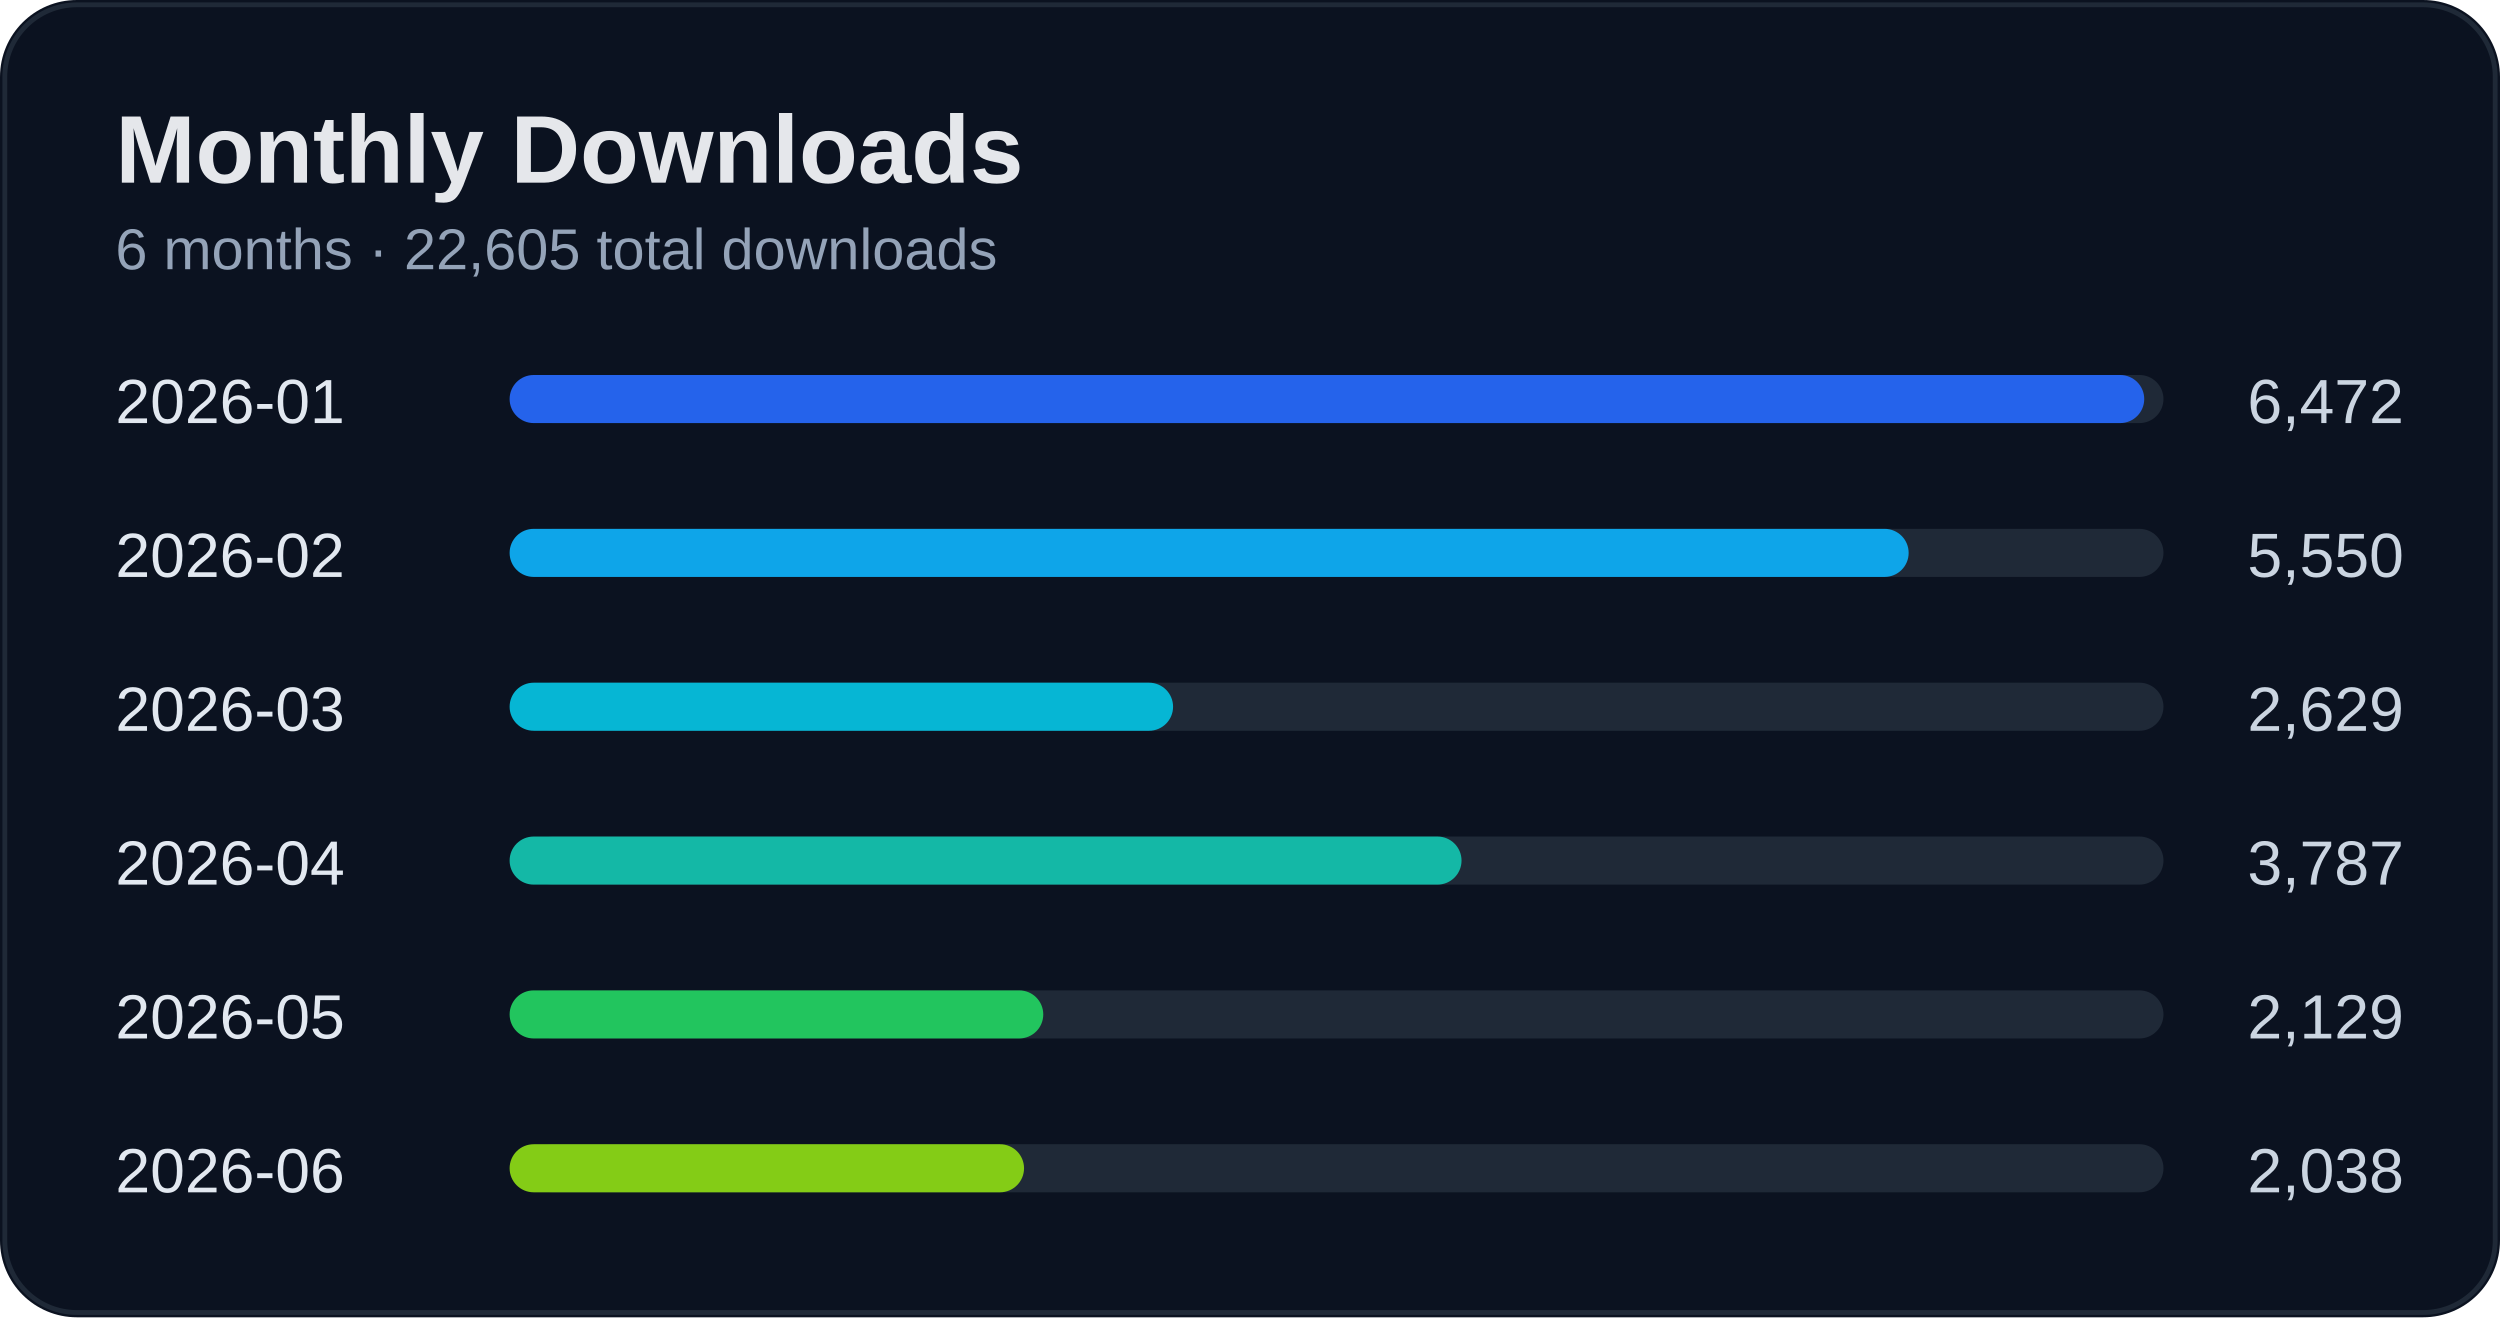
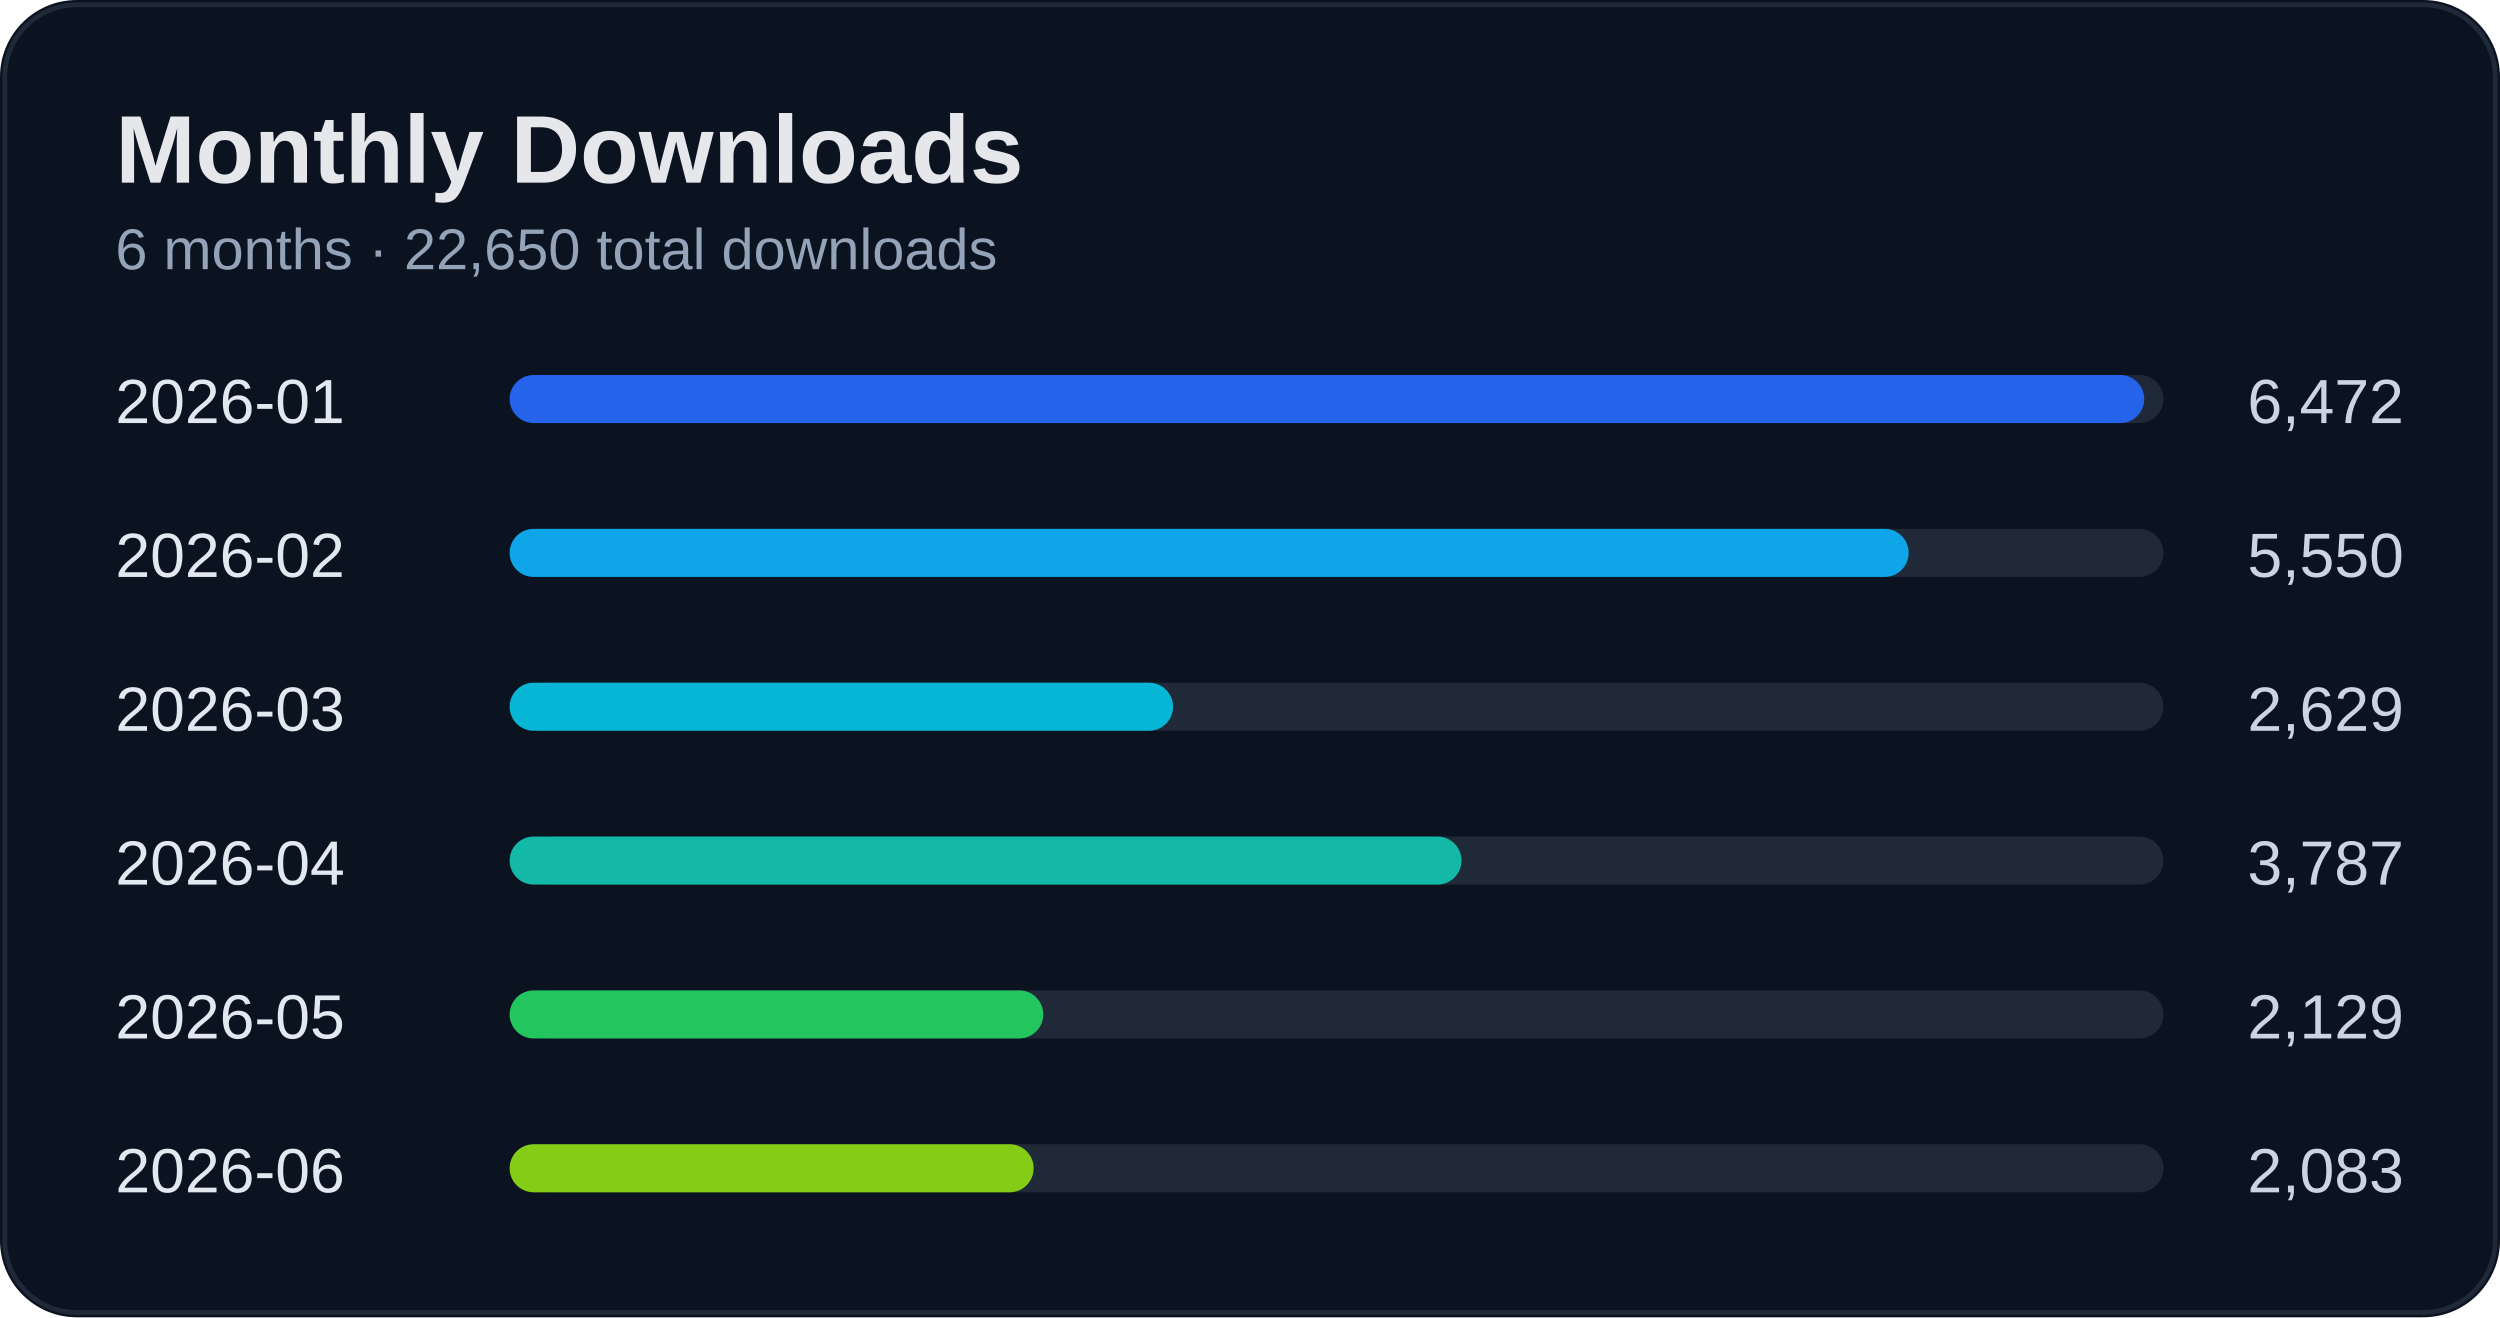
<svg xmlns="http://www.w3.org/2000/svg" width="520" height="274" viewBox="0 0 520 274">
  <rect width="100%" height="100%" rx="16" fill="#0b1220" />
  <rect x="1" y="1" width="518" height="272" rx="15" fill="none" stroke="#1f2937" />
  <text x="24" y="38" fill="#e5e7eb" font-size="20" font-weight="700" font-family="Segoe UI, Arial">Monthly Downloads</text>
-   <text x="24" y="56" fill="#94a3b8" font-size="12" font-family="Segoe UI, Arial">6 months · 22,605 total downloads</text>
+   <text x="24" y="56" fill="#94a3b8" font-size="12" font-family="Segoe UI, Arial">6 months · 22,650 total downloads</text>
  <text x="24" y="88" fill="#e2e8f0" font-size="13" font-family="Segoe UI, Arial">2026-01</text>
  <text x="500" y="88" fill="#cbd5e1" font-size="13" text-anchor="end" font-family="Segoe UI, Arial">6,472</text>
  <rect x="110" y="78" width="340" height="10" rx="5" fill="#1f2937" />
  <rect x="106" y="78" width="340" height="10" rx="5" fill="#2563eb" />
  <text x="24" y="120" fill="#e2e8f0" font-size="13" font-family="Segoe UI, Arial">2026-02</text>
  <text x="500" y="120" fill="#cbd5e1" font-size="13" text-anchor="end" font-family="Segoe UI, Arial">5,550</text>
  <rect x="110" y="110" width="340" height="10" rx="5" fill="#1f2937" />
  <rect x="106" y="110" width="291" height="10" rx="5" fill="#0ea5e9" />
  <text x="24" y="152" fill="#e2e8f0" font-size="13" font-family="Segoe UI, Arial">2026-03</text>
  <text x="500" y="152" fill="#cbd5e1" font-size="13" text-anchor="end" font-family="Segoe UI, Arial">2,629</text>
  <rect x="110" y="142" width="340" height="10" rx="5" fill="#1f2937" />
  <rect x="106" y="142" width="138" height="10" rx="5" fill="#06b6d4" />
  <text x="24" y="184" fill="#e2e8f0" font-size="13" font-family="Segoe UI, Arial">2026-04</text>
  <text x="500" y="184" fill="#cbd5e1" font-size="13" text-anchor="end" font-family="Segoe UI, Arial">3,787</text>
  <rect x="110" y="174" width="340" height="10" rx="5" fill="#1f2937" />
  <rect x="106" y="174" width="198" height="10" rx="5" fill="#14b8a6" />
  <text x="24" y="216" fill="#e2e8f0" font-size="13" font-family="Segoe UI, Arial">2026-05</text>
  <text x="500" y="216" fill="#cbd5e1" font-size="13" text-anchor="end" font-family="Segoe UI, Arial">2,129</text>
  <rect x="110" y="206" width="340" height="10" rx="5" fill="#1f2937" />
  <rect x="106" y="206" width="111" height="10" rx="5" fill="#22c55e" />
  <text x="24" y="248" fill="#e2e8f0" font-size="13" font-family="Segoe UI, Arial">2026-06</text>
-   <text x="500" y="248" fill="#cbd5e1" font-size="13" text-anchor="end" font-family="Segoe UI, Arial">2,038</text>
+   <text x="500" y="248" fill="#cbd5e1" font-size="13" text-anchor="end" font-family="Segoe UI, Arial">2,083</text>
  <rect x="110" y="238" width="340" height="10" rx="5" fill="#1f2937" />
-   <rect x="106" y="238" width="107" height="10" rx="5" fill="#84cc16" />
+   <rect x="106" y="238" width="109" height="10" rx="5" fill="#84cc16" />
</svg>
